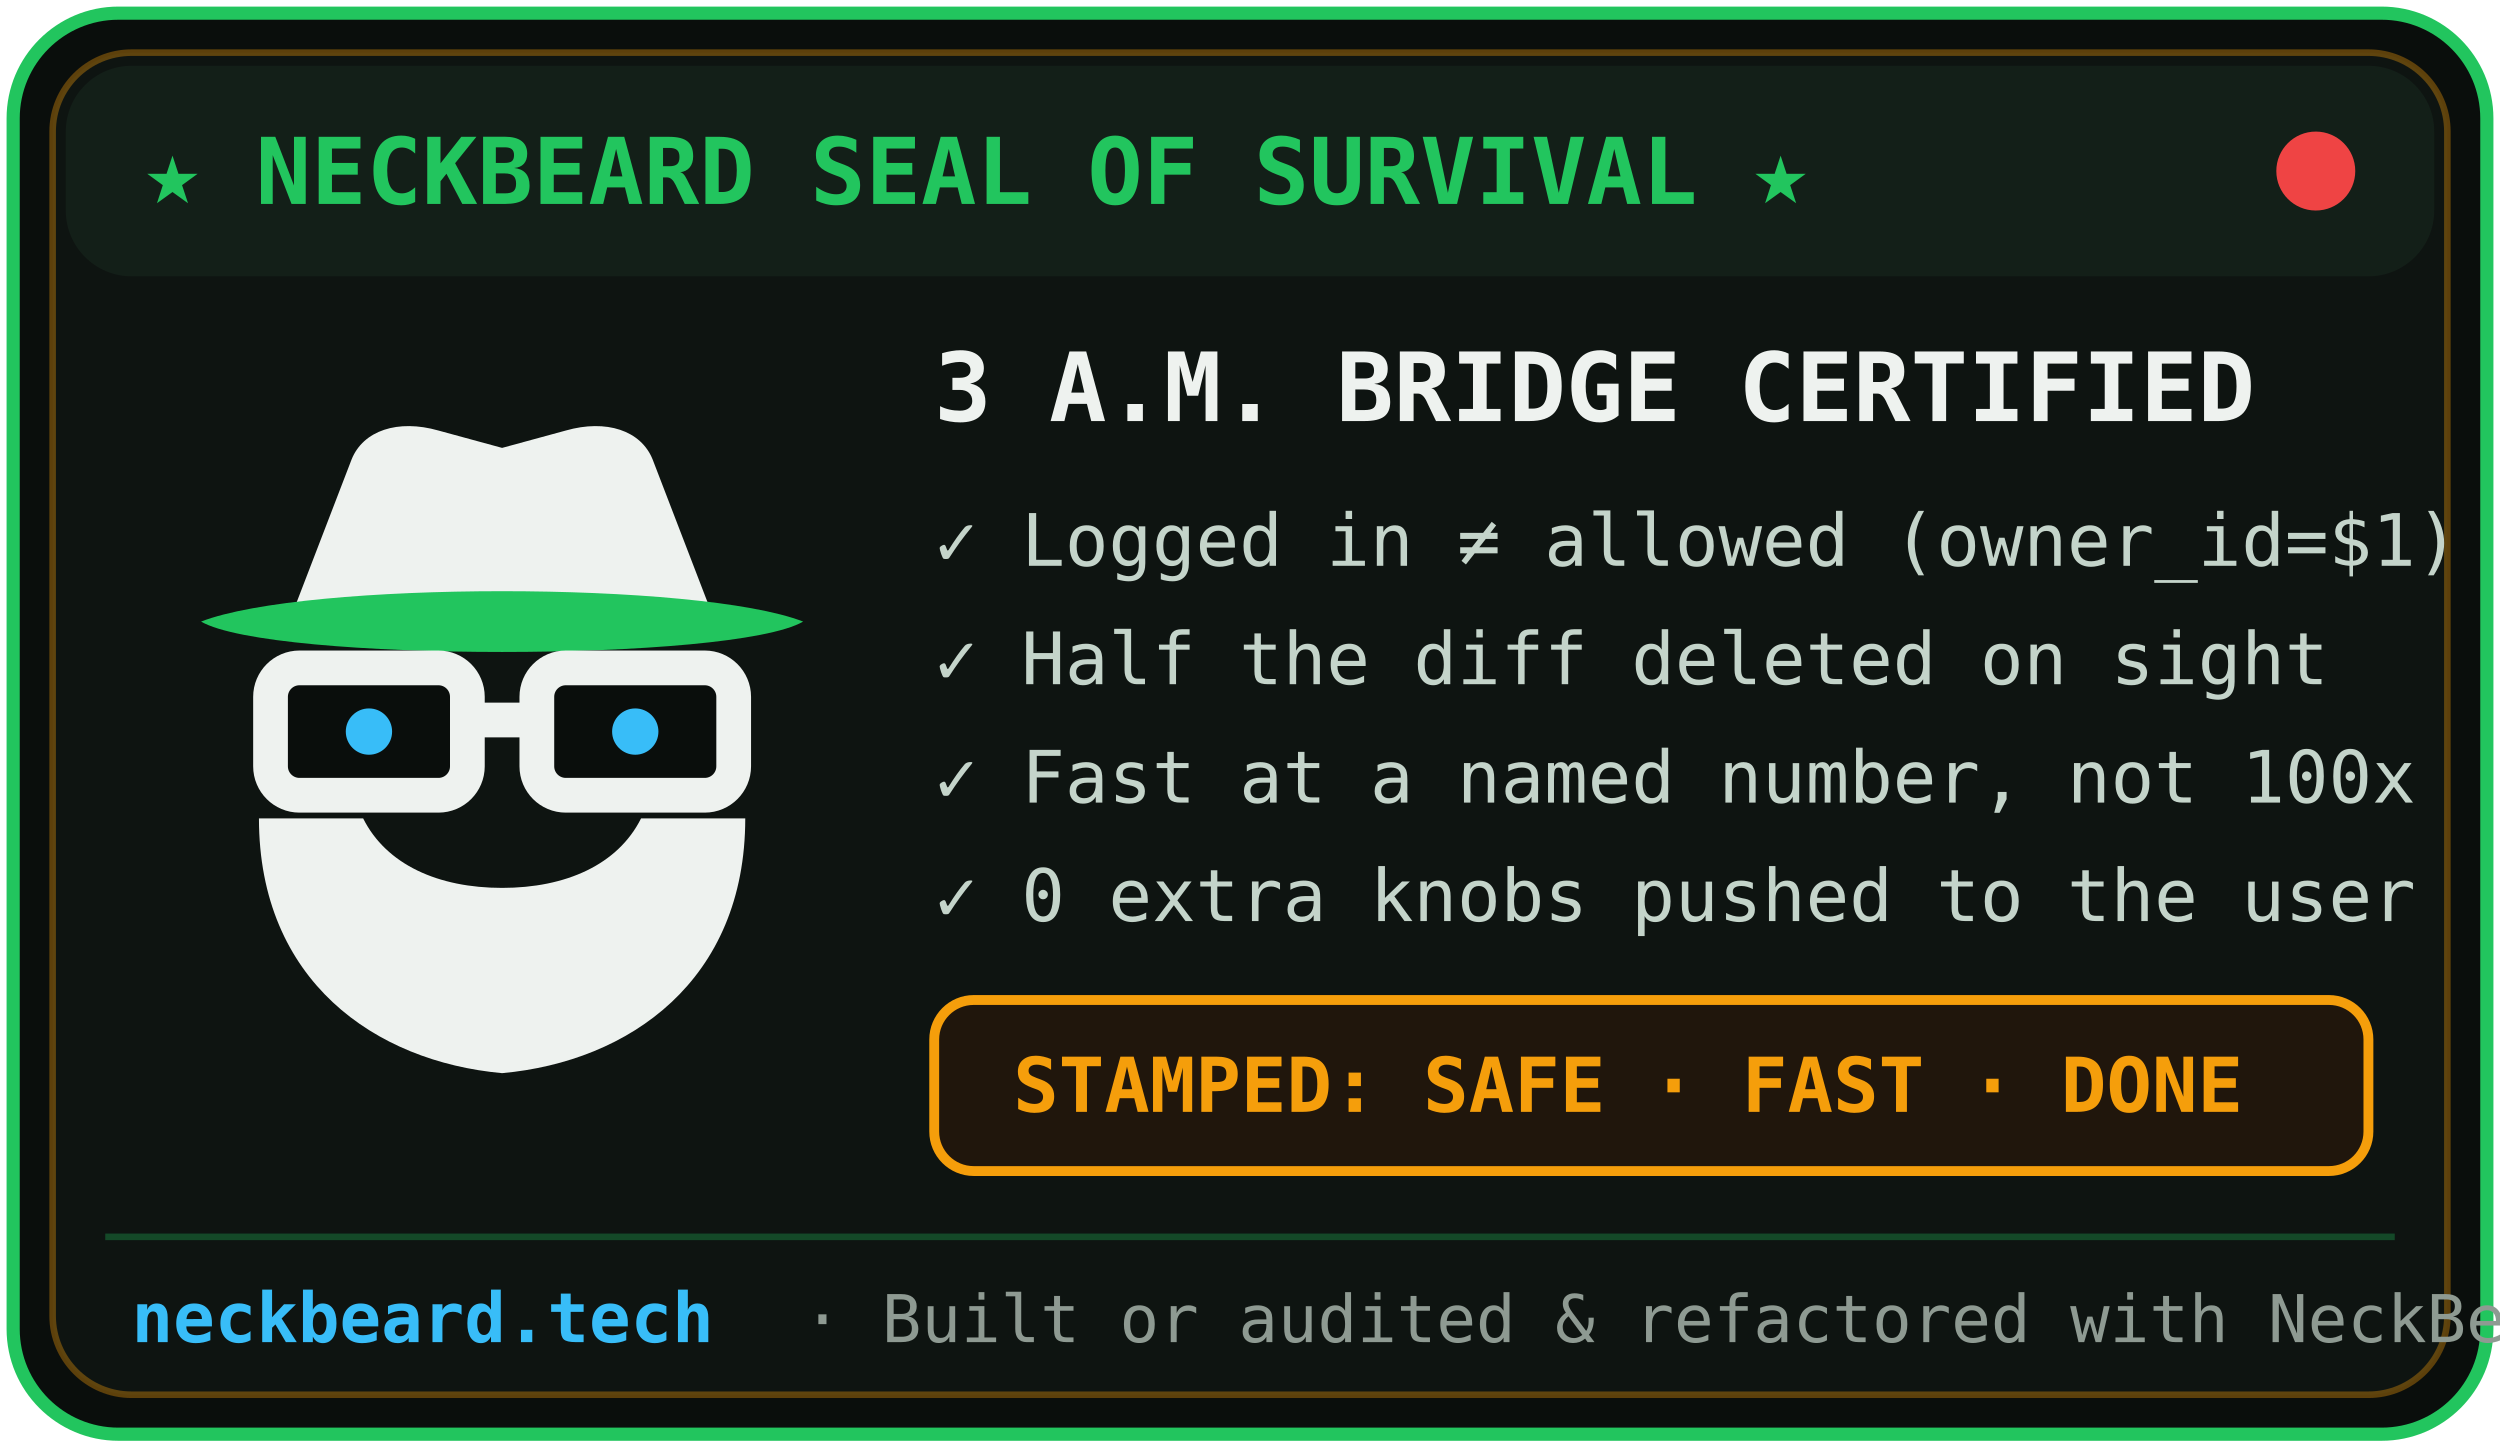
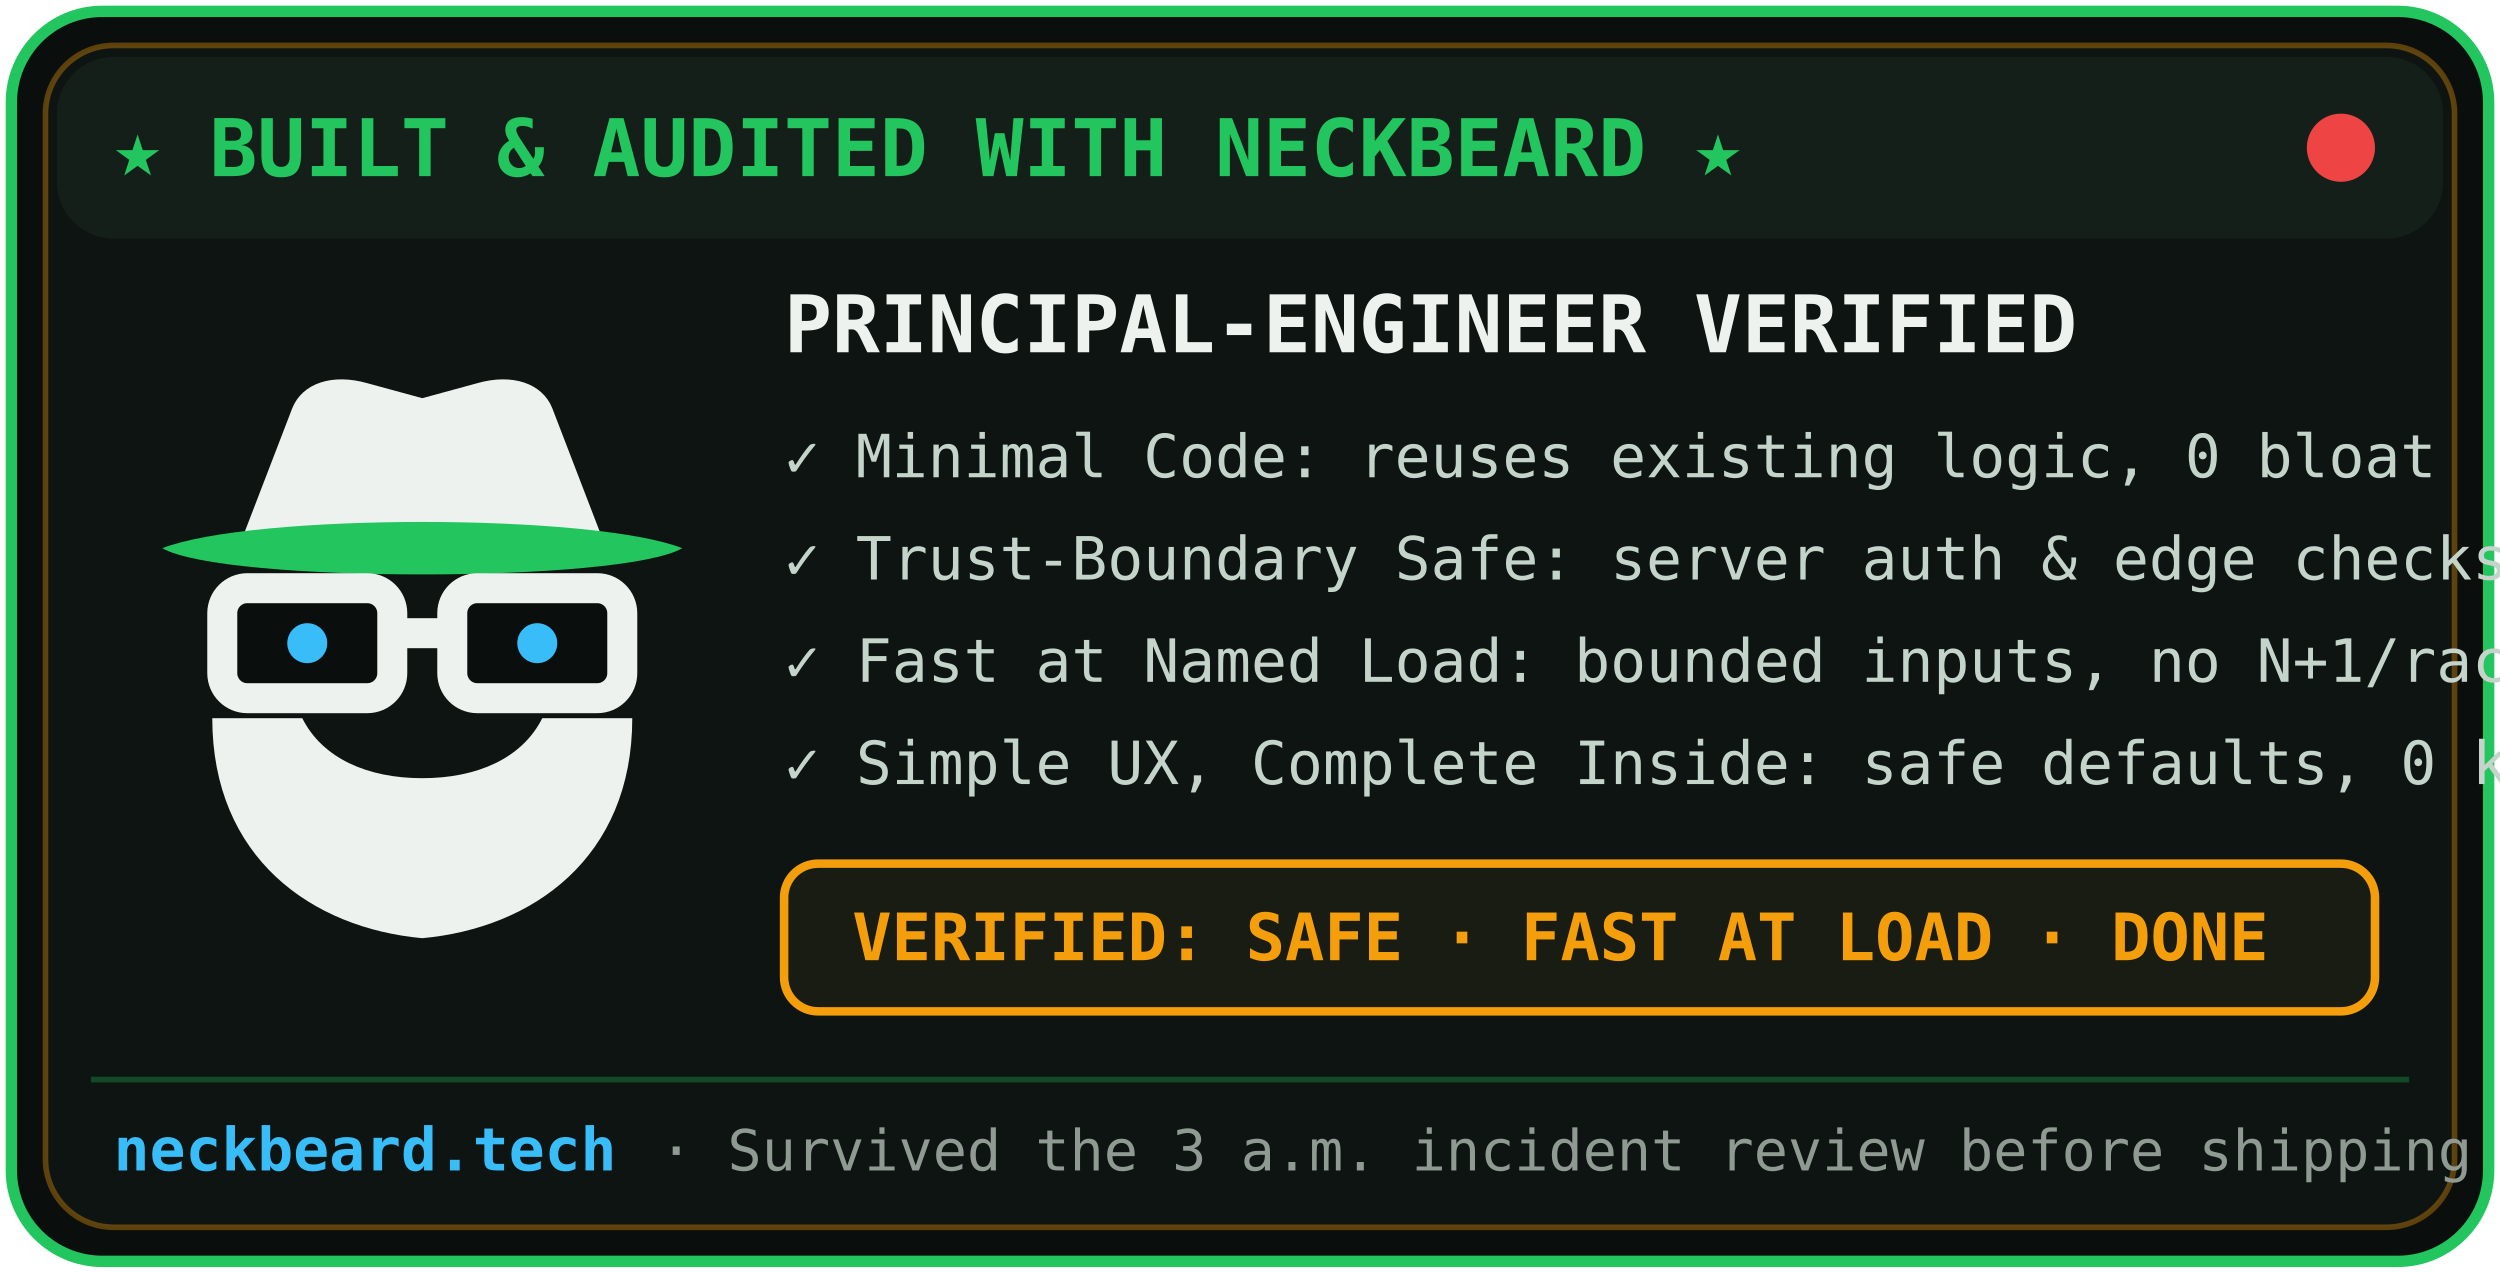
- <svg xmlns="http://www.w3.org/2000/svg" width="380" height="220" viewBox="0 0 380 220" role="img" aria-label="NeckBeard Seal of Survival: 3 A.M. Bridge Certified">
-   <rect x="2" y="2" width="376" height="216" rx="16" fill="#0a0e0c" stroke="#22c55e" stroke-width="2" />
-   <rect x="8" y="8" width="364" height="204" rx="12" fill="#0e1411" stroke="#f59e0b" stroke-opacity="0.35" />
-   <rect x="10" y="10" width="360" height="32" rx="10" fill="#131f18" />
-   <text x="22" y="31" fill="#22c55e" font-family="ui-monospace,SFMono-Regular,Menlo,monospace" font-size="14" font-weight="700">★ NECKBEARD SEAL OF SURVIVAL ★</text>
-   <circle cx="352" cy="26" r="6" fill="#ef4444" />
-   <g transform="translate(20, 54) scale(0.88)" fill="#eef2ef">
+ <svg xmlns="http://www.w3.org/2000/svg" width="440" height="224" viewBox="0 0 440 224" role="img" aria-label="Built and Audited with NeckBeard: Minimal Code, Trust-Boundary Safe, Fast at Named Load, Simple UX">
+   <rect x="2" y="2" width="436" height="220" rx="16" fill="#0a0e0c" stroke="#22c55e" stroke-width="2" />
+   <rect x="8" y="8" width="424" height="208" rx="12" fill="#0e1411" stroke="#f59e0b" stroke-opacity="0.35" />
+   <rect x="10" y="10" width="420" height="32" rx="10" fill="#131f18" />
+   <text x="20" y="31" fill="#22c55e" font-family="ui-monospace,SFMono-Regular,Menlo,monospace" font-size="14" font-weight="700">★ BUILT &amp; AUDITED WITH NECKBEARD ★</text>
+   <circle cx="412" cy="26" r="6" fill="#ef4444" />
+   <g transform="translate(18, 56) scale(0.88)" fill="#eef2ef">
    <path d="M28 44 L38 18 C40 13 46 11 53 13 L64 16 L75 13 C82 11 88 13 90 18 L100 44 Z" />
    <path d="M12 46 C30 39 98 39 116 46 C104 53 24 53 12 46 Z" fill="#22c55e" />
    <rect x="24" y="54" width="34" height="22" rx="5" fill="#0a0e0c" stroke="#eef2ef" stroke-width="6" />
    <rect x="70" y="54" width="34" height="22" rx="5" fill="#0a0e0c" stroke="#eef2ef" stroke-width="6" />
    <line x1="58" y1="63" x2="70" y2="63" stroke="#eef2ef" stroke-width="6" />
    <circle cx="41" cy="65" r="4" fill="#38bdf8" />
    <circle cx="87" cy="65" r="4" fill="#38bdf8" />
    <path d="M22 80 C22 108 42 122 64 124 C86 122 106 108 106 80 L88 80 C84 88 75 92 64 92 C53 92 44 88 40 80 Z" />
  </g>
-   <text x="142" y="64" fill="#eef2ef" font-family="ui-monospace,SFMono-Regular,Menlo,monospace" font-size="14.5" font-weight="700">3 A.M. BRIDGE CERTIFIED</text>
-   <text x="142" y="86" fill="#c4d4ca" font-family="ui-monospace,SFMono-Regular,Menlo,monospace" font-size="11">✓ Logged in ≠ allowed (owner_id=$1)</text>
-   <text x="142" y="104" fill="#c4d4ca" font-family="ui-monospace,SFMono-Regular,Menlo,monospace" font-size="11">✓ Half the diff deleted on sight</text>
-   <text x="142" y="122" fill="#c4d4ca" font-family="ui-monospace,SFMono-Regular,Menlo,monospace" font-size="11">✓ Fast at a named number, not 100x</text>
-   <text x="142" y="140" fill="#c4d4ca" font-family="ui-monospace,SFMono-Regular,Menlo,monospace" font-size="11">✓ 0 extra knobs pushed to the user</text>
-   <rect x="142" y="152" width="218" height="26" rx="6" fill="#20160c" stroke="#f59e0b" stroke-width="1.5" />
-   <text x="154" y="169" fill="#f59e0b" font-family="ui-monospace,SFMono-Regular,Menlo,monospace" font-size="11.5" font-weight="700">STAMPED: SAFE · FAST · DONE</text>
-   <line x1="16" y1="188" x2="364" y2="188" stroke="#22c55e" stroke-opacity="0.3" />
-   <text x="20" y="204" fill="#38bdf8" font-family="ui-monospace,SFMono-Regular,Menlo,monospace" font-size="10.5" font-weight="700">neckbeard.tech</text>
-   <text x="122" y="204" fill="#8e9a92" font-family="ui-monospace,SFMono-Regular,Menlo,monospace" font-size="10">· Built or audited &amp; refactored with NeckBeard</text>
+   <text x="138" y="62" fill="#eef2ef" font-family="ui-monospace,SFMono-Regular,Menlo,monospace" font-size="14" font-weight="700">PRINCIPAL-ENGINEER VERIFIED</text>
+   <text x="138" y="84" fill="#c4d4ca" font-family="ui-monospace,SFMono-Regular,Menlo,monospace" font-size="10.5">✓ Minimal Code: reuses existing logic, 0 bloat</text>
+   <text x="138" y="102" fill="#c4d4ca" font-family="ui-monospace,SFMono-Regular,Menlo,monospace" font-size="10.5">✓ Trust-Boundary Safe: server auth &amp; edge checks</text>
+   <text x="138" y="120" fill="#c4d4ca" font-family="ui-monospace,SFMono-Regular,Menlo,monospace" font-size="10.5">✓ Fast at Named Load: bounded inputs, no N+1/races</text>
+   <text x="138" y="138" fill="#c4d4ca" font-family="ui-monospace,SFMono-Regular,Menlo,monospace" font-size="10.5">✓ Simple UX, Complete Inside: safe defaults, 0 knobs</text>
+   <rect x="138" y="152" width="280" height="26" rx="6" fill="#181c12" stroke="#f59e0b" stroke-width="1.5" />
+   <text x="150" y="169" fill="#f59e0b" font-family="ui-monospace,SFMono-Regular,Menlo,monospace" font-size="11.5" font-weight="700">VERIFIED: SAFE · FAST AT LOAD · DONE</text>
+   <line x1="16" y1="190" x2="424" y2="190" stroke="#22c55e" stroke-opacity="0.3" />
+   <text x="20" y="206" fill="#38bdf8" font-family="ui-monospace,SFMono-Regular,Menlo,monospace" font-size="10.5" font-weight="700">neckbeard.tech</text>
+   <text x="116" y="206" fill="#8e9a92" font-family="ui-monospace,SFMono-Regular,Menlo,monospace" font-size="10">· Survived the 3 a.m. incident review before shipping</text>
</svg>
